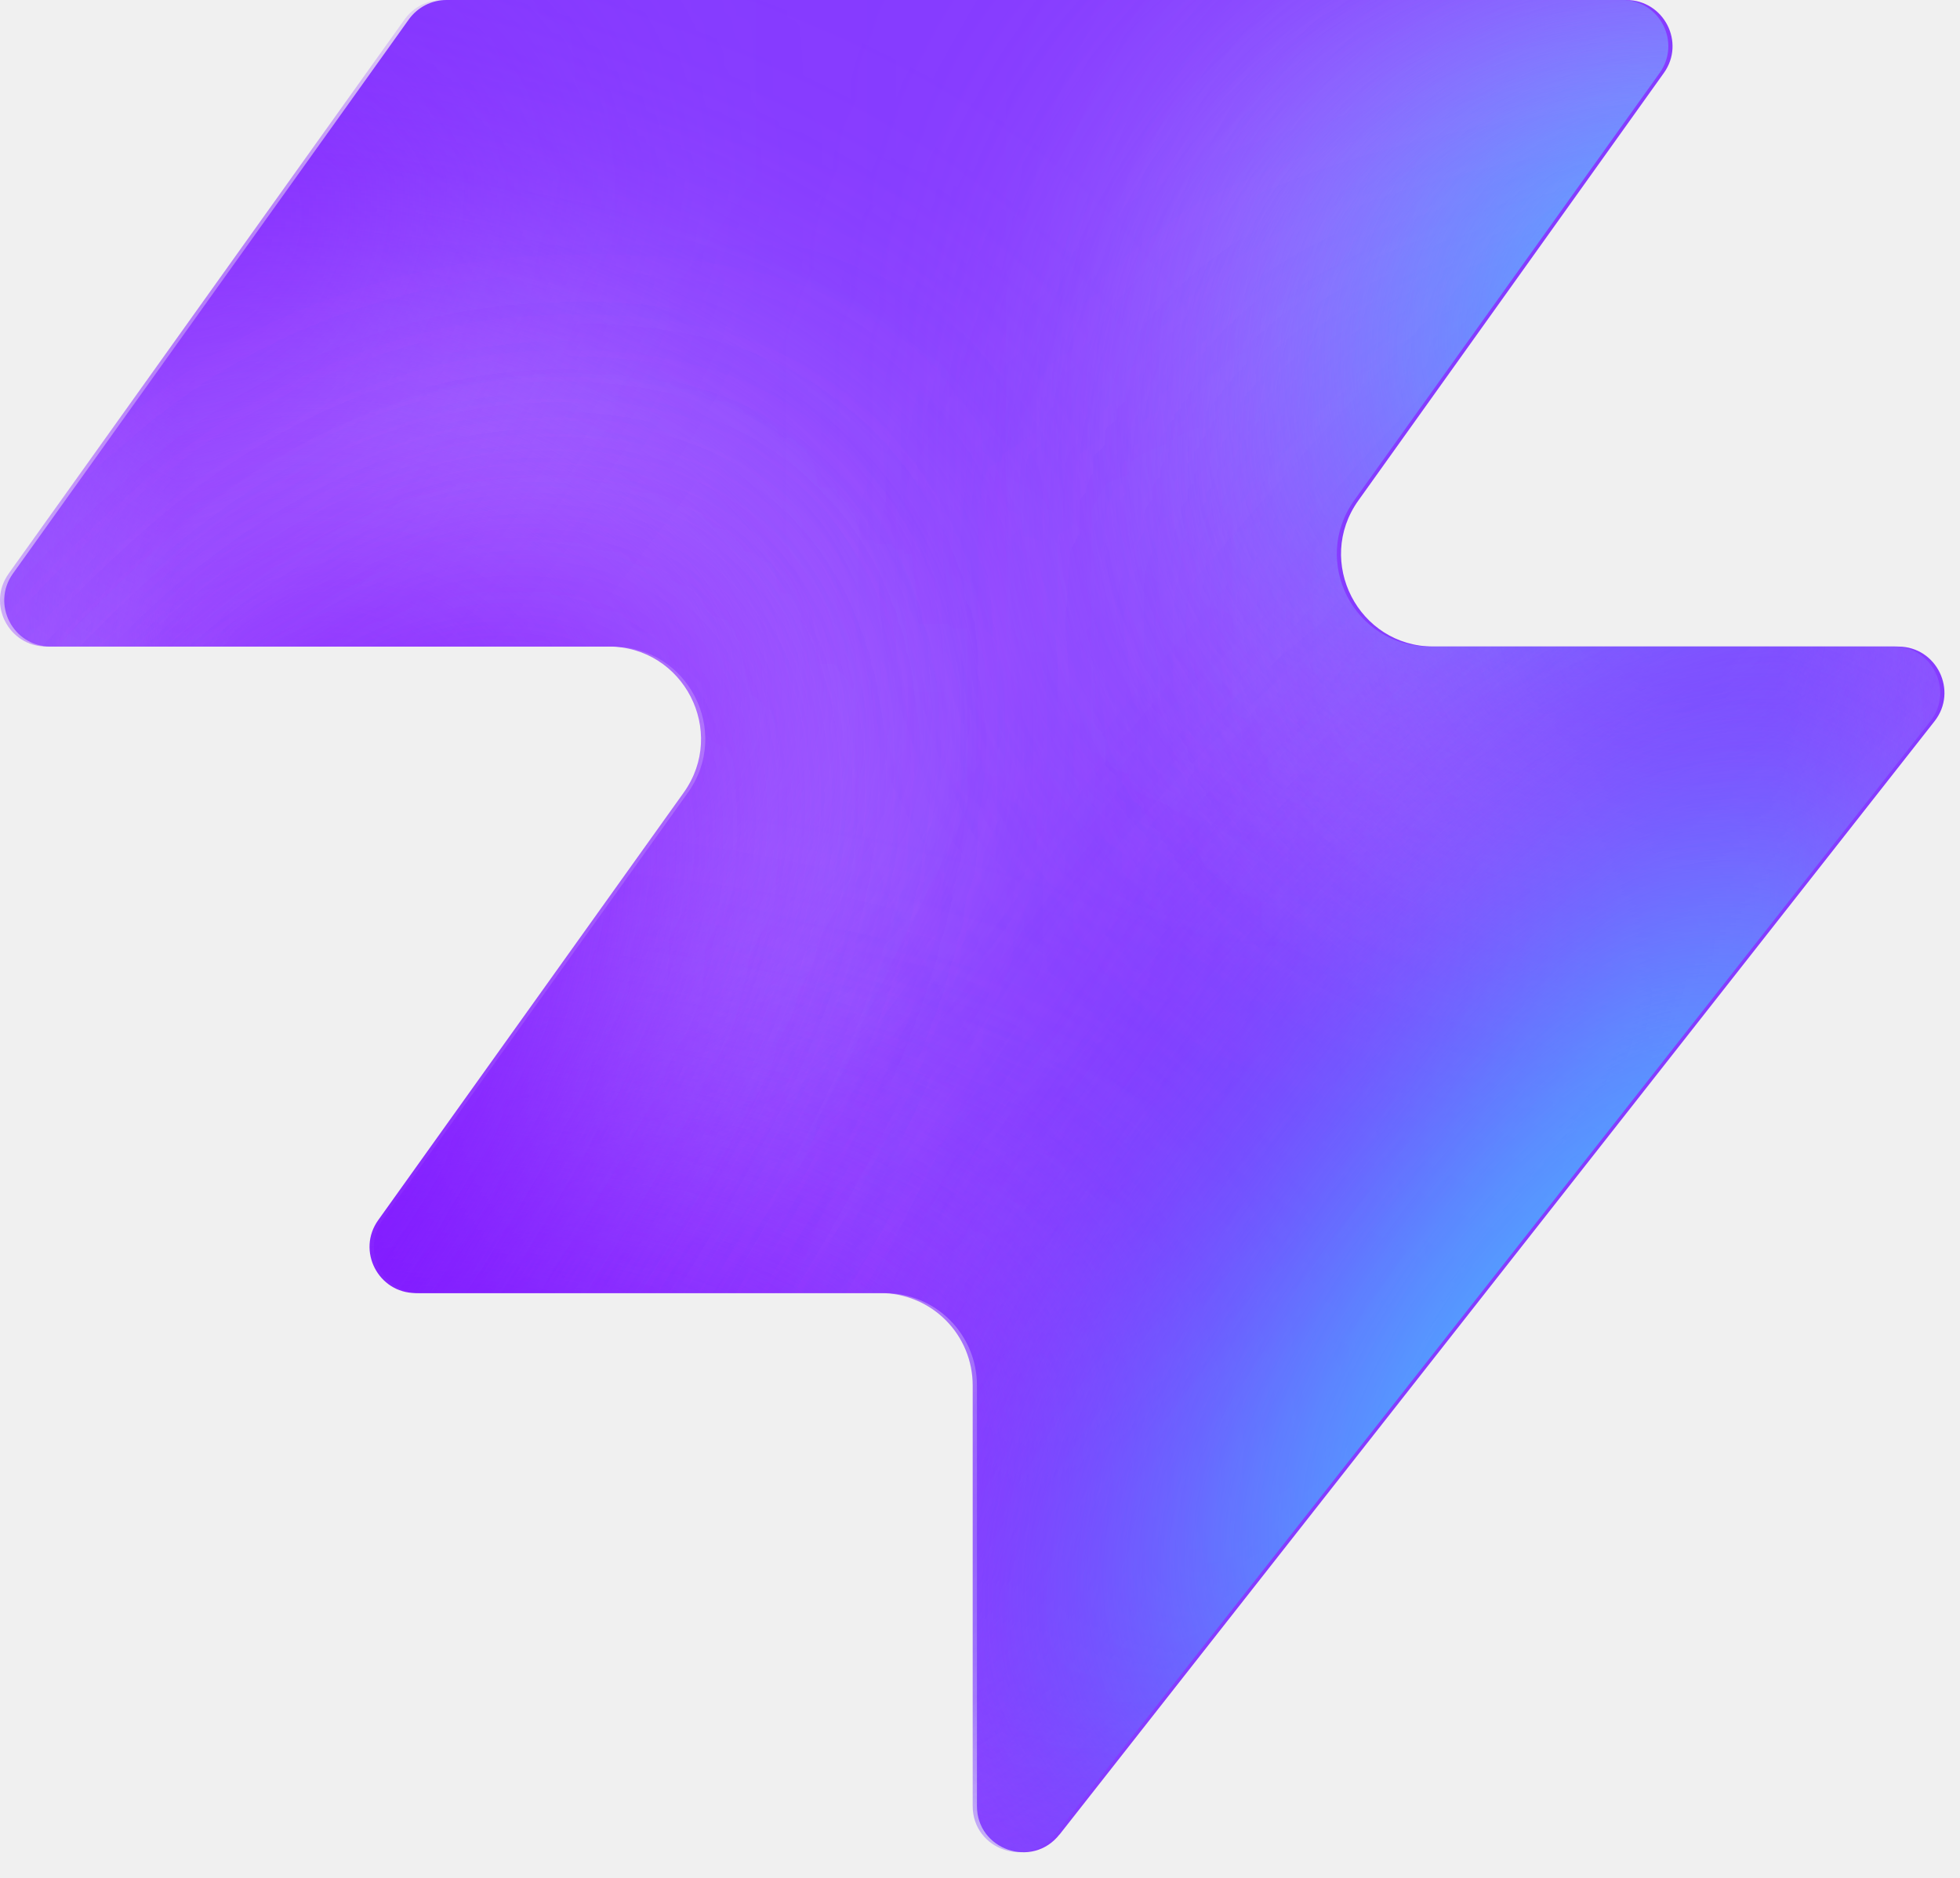
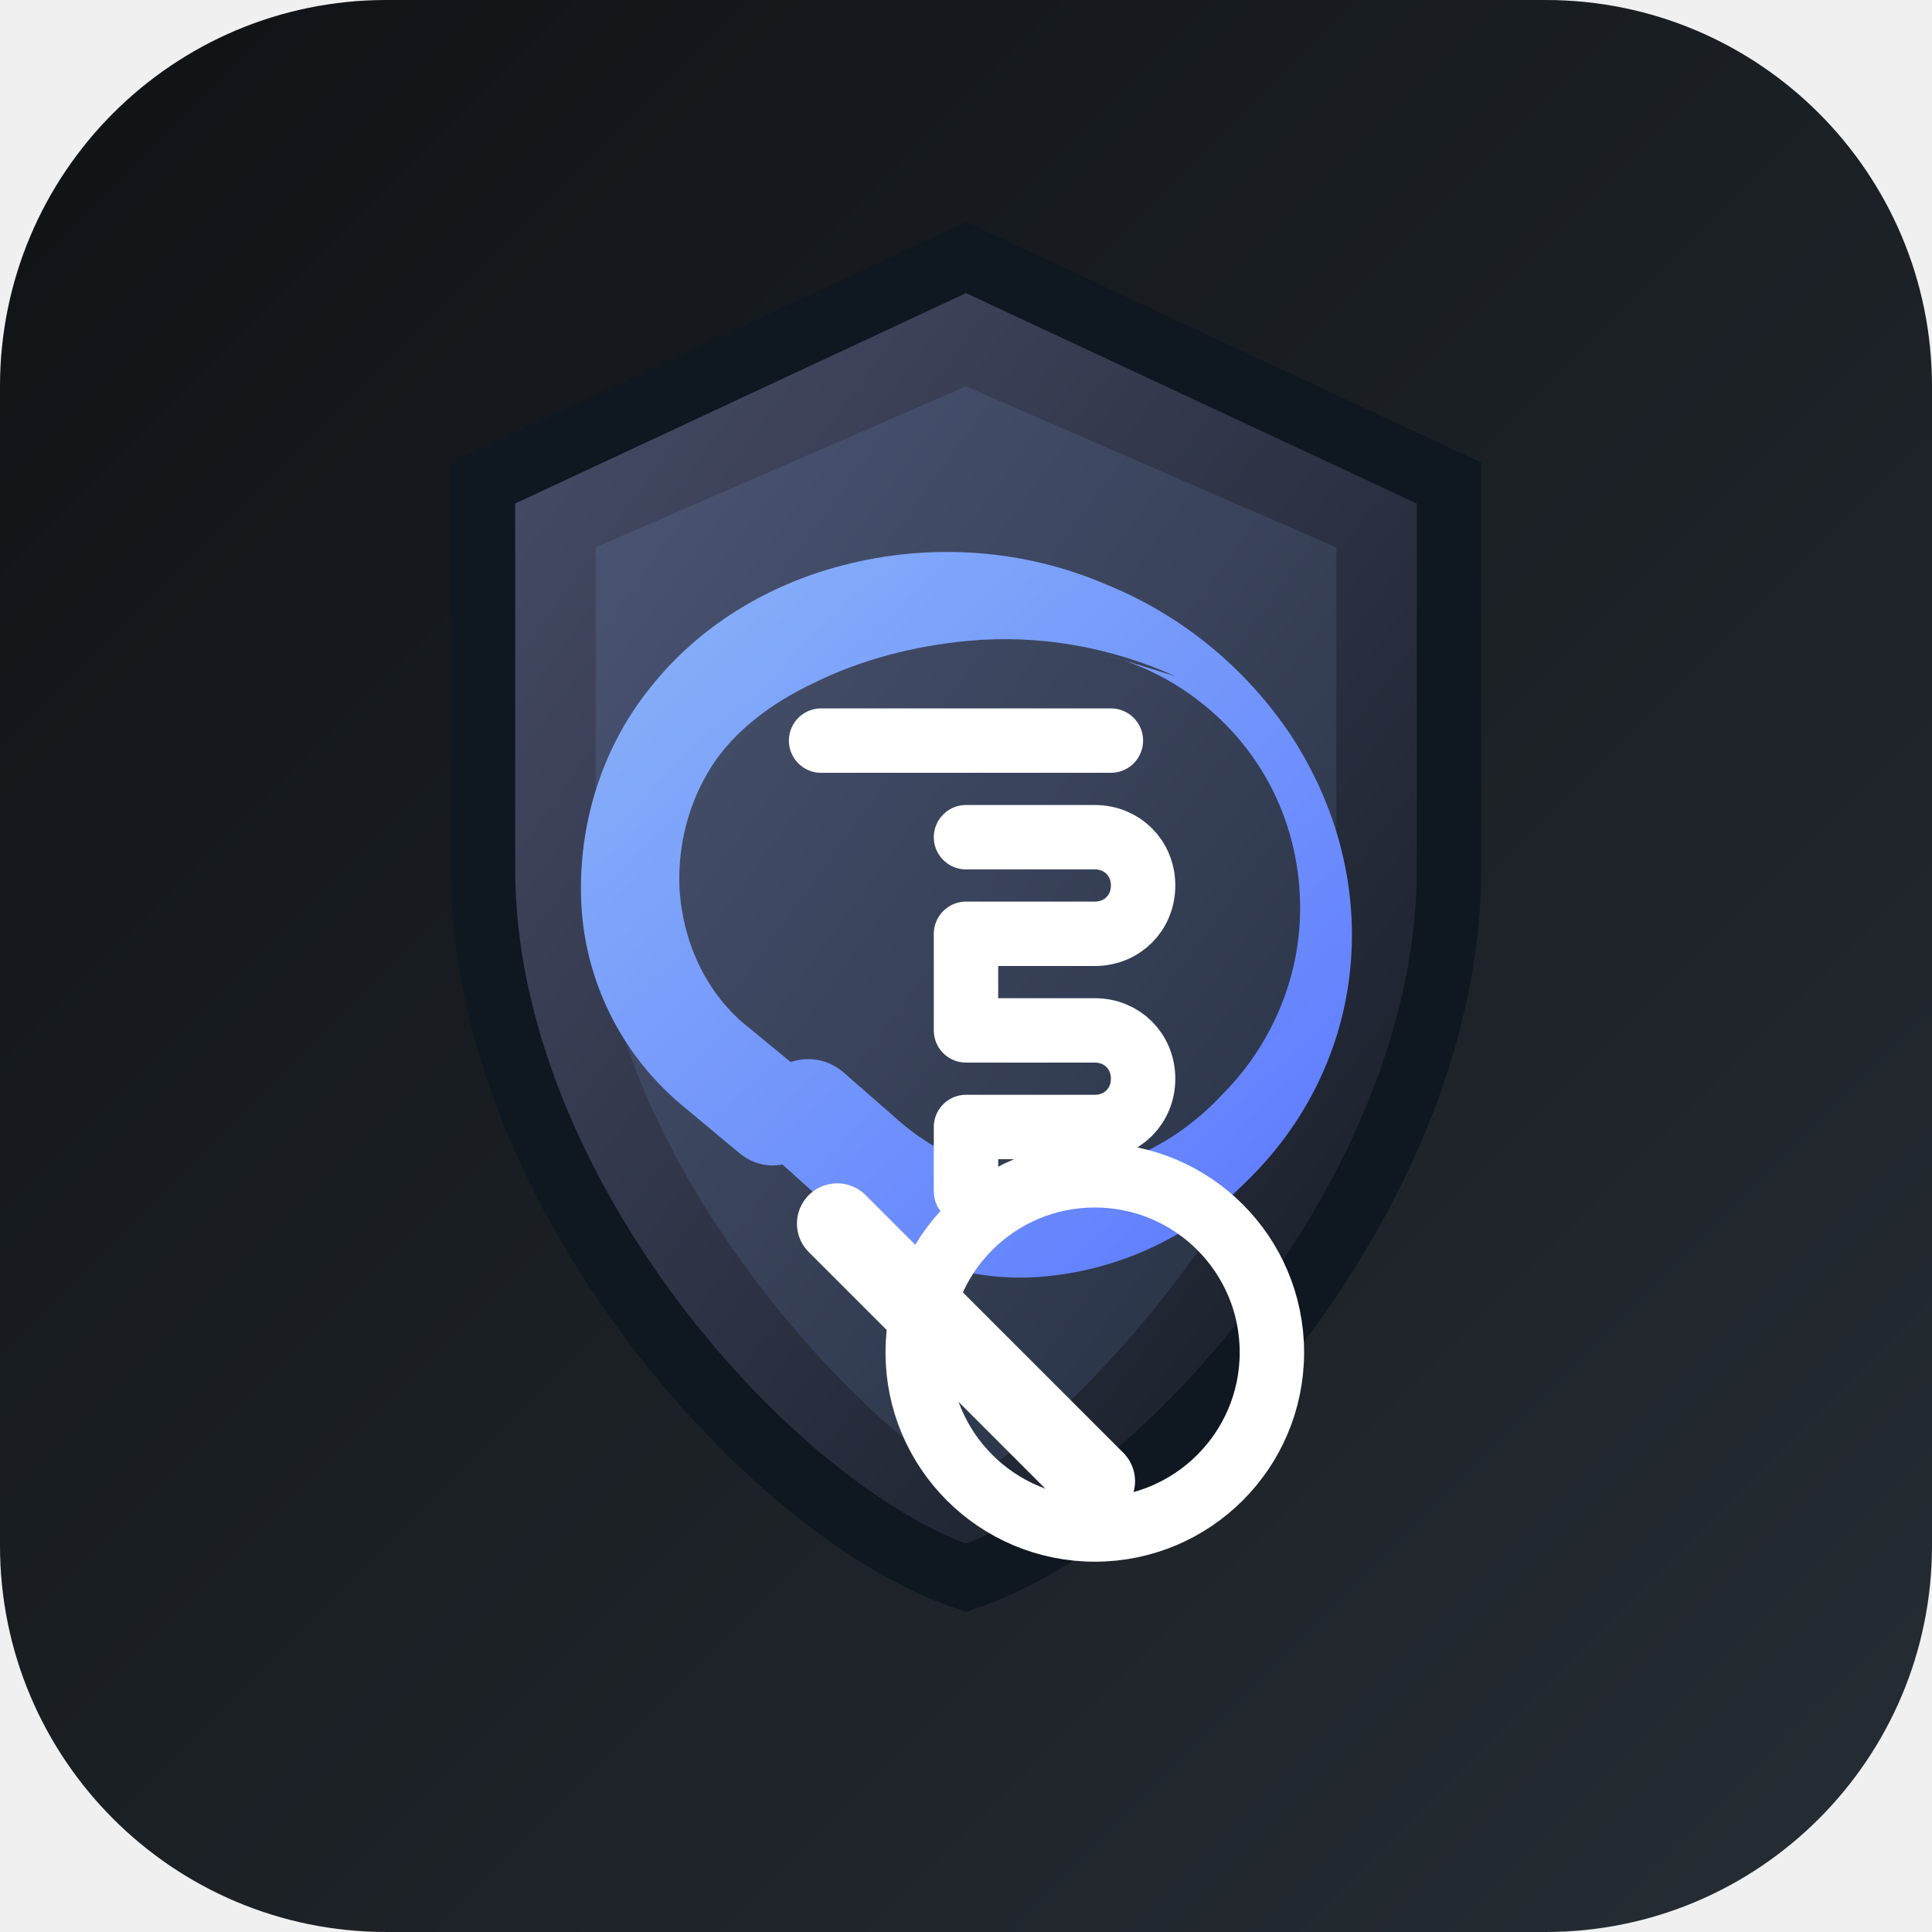
- <svg xmlns="http://www.w3.org/2000/svg" width="48" height="46" fill="none" viewBox="0 0 48 46">
-   <path fill="#863bff" d="M25.946 44.938c-.664.845-2.021.375-2.021-.698V33.937a2.26 2.26 0 0 0-2.262-2.262H10.287c-.92 0-1.456-1.04-.92-1.788l7.48-10.471c1.07-1.497 0-3.578-1.842-3.578H1.237c-.92 0-1.456-1.04-.92-1.788L10.013.474c.214-.297.556-.474.92-.474h28.894c.92 0 1.456 1.04.92 1.788l-7.48 10.471c-1.07 1.498 0 3.579 1.842 3.579h11.377c.943 0 1.473 1.088.89 1.83L25.947 44.94z" style="fill:#863bff;fill:color(display-p3 .525 .23 1);fill-opacity:1" />
-   <mask id="a" width="48" height="46" x="0" y="0" maskUnits="userSpaceOnUse" style="mask-type:alpha">
-     <path fill="#000" d="M25.842 44.938c-.664.844-2.021.375-2.021-.698V33.937a2.26 2.26 0 0 0-2.262-2.262H10.183c-.92 0-1.456-1.04-.92-1.788l7.48-10.471c1.07-1.498 0-3.579-1.842-3.579H1.133c-.92 0-1.456-1.04-.92-1.787L9.91.473c.214-.297.556-.474.92-.474h28.894c.92 0 1.456 1.04.92 1.788l-7.48 10.471c-1.07 1.498 0 3.578 1.842 3.578h11.377c.943 0 1.473 1.088.89 1.832L25.843 44.94z" style="fill:#000;fill-opacity:1" />
-   </mask>
-   <g mask="url(#a)">
-     <g filter="url(#b)">
-       <ellipse cx="5.508" cy="14.704" fill="#ede6ff" rx="5.508" ry="14.704" style="fill:#ede6ff;fill:color(display-p3 .927 .903 1);fill-opacity:1" transform="matrix(.00324 1 1 -.00324 -4.47 31.516)" />
-     </g>
-     <g filter="url(#c)">
-       <ellipse cx="10.399" cy="29.851" fill="#ede6ff" rx="10.399" ry="29.851" style="fill:#ede6ff;fill:color(display-p3 .927 .903 1);fill-opacity:1" transform="matrix(.00324 1 1 -.00324 -39.328 7.883)" />
-     </g>
-     <g filter="url(#d)">
-       <ellipse cx="5.508" cy="30.487" fill="#7e14ff" rx="5.508" ry="30.487" style="fill:#7e14ff;fill:color(display-p3 .492 .077 1);fill-opacity:1" transform="rotate(89.814 -25.913 -14.639)scale(1 -1)" />
-     </g>
-     <g filter="url(#e)">
-       <ellipse cx="5.508" cy="30.599" fill="#7e14ff" rx="5.508" ry="30.599" style="fill:#7e14ff;fill:color(display-p3 .492 .077 1);fill-opacity:1" transform="rotate(89.814 -32.644 -3.334)scale(1 -1)" />
-     </g>
-     <g filter="url(#f)">
-       <ellipse cx="5.508" cy="30.599" fill="#7e14ff" rx="5.508" ry="30.599" style="fill:#7e14ff;fill:color(display-p3 .492 .077 1);fill-opacity:1" transform="matrix(.00324 1 1 -.00324 -34.34 30.47)" />
-     </g>
-     <g filter="url(#g)">
-       <ellipse cx="14.072" cy="22.078" fill="#ede6ff" rx="14.072" ry="22.078" style="fill:#ede6ff;fill:color(display-p3 .927 .903 1);fill-opacity:1" transform="rotate(93.35 24.506 48.493)scale(-1 1)" />
-     </g>
-     <g filter="url(#h)">
-       <ellipse cx="3.47" cy="21.501" fill="#7e14ff" rx="3.47" ry="21.501" style="fill:#7e14ff;fill:color(display-p3 .492 .077 1);fill-opacity:1" transform="rotate(89.009 28.708 47.59)scale(-1 1)" />
-     </g>
-     <g filter="url(#i)">
-       <ellipse cx="3.47" cy="21.501" fill="#7e14ff" rx="3.47" ry="21.501" style="fill:#7e14ff;fill:color(display-p3 .492 .077 1);fill-opacity:1" transform="rotate(89.009 28.708 47.59)scale(-1 1)" />
-     </g>
-     <g filter="url(#j)">
-       <ellipse cx=".387" cy="8.972" fill="#7e14ff" rx="4.407" ry="29.108" style="fill:#7e14ff;fill:color(display-p3 .492 .077 1);fill-opacity:1" transform="rotate(39.51 .387 8.972)" />
-     </g>
-     <g filter="url(#k)">
-       <ellipse cx="47.523" cy="-6.092" fill="#7e14ff" rx="4.407" ry="29.108" style="fill:#7e14ff;fill:color(display-p3 .492 .077 1);fill-opacity:1" transform="rotate(37.892 47.523 -6.092)" />
-     </g>
-     <g filter="url(#l)">
-       <ellipse cx="41.412" cy="6.333" fill="#47bfff" rx="5.971" ry="9.665" style="fill:#47bfff;fill:color(display-p3 .28 .748 1);fill-opacity:1" transform="rotate(37.892 41.412 6.333)" />
-     </g>
-     <g filter="url(#m)">
-       <ellipse cx="-1.879" cy="38.332" fill="#7e14ff" rx="4.407" ry="29.108" style="fill:#7e14ff;fill:color(display-p3 .492 .077 1);fill-opacity:1" transform="rotate(37.892 -1.88 38.332)" />
-     </g>
-     <g filter="url(#n)">
-       <ellipse cx="-1.879" cy="38.332" fill="#7e14ff" rx="4.407" ry="29.108" style="fill:#7e14ff;fill:color(display-p3 .492 .077 1);fill-opacity:1" transform="rotate(37.892 -1.88 38.332)" />
-     </g>
-     <g filter="url(#o)">
-       <ellipse cx="35.651" cy="29.907" fill="#7e14ff" rx="4.407" ry="29.108" style="fill:#7e14ff;fill:color(display-p3 .492 .077 1);fill-opacity:1" transform="rotate(37.892 35.651 29.907)" />
-     </g>
-     <g filter="url(#p)">
-       <ellipse cx="38.418" cy="32.4" fill="#47bfff" rx="5.971" ry="15.297" style="fill:#47bfff;fill:color(display-p3 .28 .748 1);fill-opacity:1" transform="rotate(37.892 38.418 32.4)" />
-     </g>
-   </g>
+ <svg xmlns="http://www.w3.org/2000/svg" viewBox="0 0 120 120" fill="none">
  <defs>
-     <filter id="b" width="60.045" height="41.654" x="-19.77" y="16.149" color-interpolation-filters="sRGB" filterUnits="userSpaceOnUse">
-       <feFlood flood-opacity="0" result="BackgroundImageFix" />
-       <feBlend in="SourceGraphic" in2="BackgroundImageFix" result="shape" />
-       <feGaussianBlur result="effect1_foregroundBlur_2002_17158" stdDeviation="7.659" />
-     </filter>
-     <filter id="c" width="90.34" height="51.437" x="-54.613" y="-7.533" color-interpolation-filters="sRGB" filterUnits="userSpaceOnUse">
-       <feFlood flood-opacity="0" result="BackgroundImageFix" />
-       <feBlend in="SourceGraphic" in2="BackgroundImageFix" result="shape" />
-       <feGaussianBlur result="effect1_foregroundBlur_2002_17158" stdDeviation="7.659" />
-     </filter>
-     <filter id="d" width="79.355" height="29.4" x="-49.64" y="2.03" color-interpolation-filters="sRGB" filterUnits="userSpaceOnUse">
-       <feFlood flood-opacity="0" result="BackgroundImageFix" />
-       <feBlend in="SourceGraphic" in2="BackgroundImageFix" result="shape" />
-       <feGaussianBlur result="effect1_foregroundBlur_2002_17158" stdDeviation="4.596" />
-     </filter>
-     <filter id="e" width="79.579" height="29.4" x="-45.045" y="20.029" color-interpolation-filters="sRGB" filterUnits="userSpaceOnUse">
-       <feFlood flood-opacity="0" result="BackgroundImageFix" />
-       <feBlend in="SourceGraphic" in2="BackgroundImageFix" result="shape" />
-       <feGaussianBlur result="effect1_foregroundBlur_2002_17158" stdDeviation="4.596" />
-     </filter>
-     <filter id="f" width="79.579" height="29.4" x="-43.513" y="21.178" color-interpolation-filters="sRGB" filterUnits="userSpaceOnUse">
-       <feFlood flood-opacity="0" result="BackgroundImageFix" />
-       <feBlend in="SourceGraphic" in2="BackgroundImageFix" result="shape" />
-       <feGaussianBlur result="effect1_foregroundBlur_2002_17158" stdDeviation="4.596" />
-     </filter>
-     <filter id="g" width="74.749" height="58.852" x="15.756" y="-17.901" color-interpolation-filters="sRGB" filterUnits="userSpaceOnUse">
-       <feFlood flood-opacity="0" result="BackgroundImageFix" />
-       <feBlend in="SourceGraphic" in2="BackgroundImageFix" result="shape" />
-       <feGaussianBlur result="effect1_foregroundBlur_2002_17158" stdDeviation="7.659" />
-     </filter>
-     <filter id="h" width="61.377" height="25.362" x="23.548" y="2.284" color-interpolation-filters="sRGB" filterUnits="userSpaceOnUse">
-       <feFlood flood-opacity="0" result="BackgroundImageFix" />
-       <feBlend in="SourceGraphic" in2="BackgroundImageFix" result="shape" />
-       <feGaussianBlur result="effect1_foregroundBlur_2002_17158" stdDeviation="4.596" />
-     </filter>
-     <filter id="i" width="61.377" height="25.362" x="23.548" y="2.284" color-interpolation-filters="sRGB" filterUnits="userSpaceOnUse">
-       <feFlood flood-opacity="0" result="BackgroundImageFix" />
-       <feBlend in="SourceGraphic" in2="BackgroundImageFix" result="shape" />
-       <feGaussianBlur result="effect1_foregroundBlur_2002_17158" stdDeviation="4.596" />
-     </filter>
-     <filter id="j" width="56.045" height="63.649" x="-27.636" y="-22.853" color-interpolation-filters="sRGB" filterUnits="userSpaceOnUse">
-       <feFlood flood-opacity="0" result="BackgroundImageFix" />
-       <feBlend in="SourceGraphic" in2="BackgroundImageFix" result="shape" />
-       <feGaussianBlur result="effect1_foregroundBlur_2002_17158" stdDeviation="4.596" />
-     </filter>
-     <filter id="k" width="54.814" height="64.646" x="20.116" y="-38.415" color-interpolation-filters="sRGB" filterUnits="userSpaceOnUse">
-       <feFlood flood-opacity="0" result="BackgroundImageFix" />
-       <feBlend in="SourceGraphic" in2="BackgroundImageFix" result="shape" />
-       <feGaussianBlur result="effect1_foregroundBlur_2002_17158" stdDeviation="4.596" />
-     </filter>
-     <filter id="l" width="33.541" height="35.313" x="24.641" y="-11.323" color-interpolation-filters="sRGB" filterUnits="userSpaceOnUse">
-       <feFlood flood-opacity="0" result="BackgroundImageFix" />
-       <feBlend in="SourceGraphic" in2="BackgroundImageFix" result="shape" />
-       <feGaussianBlur result="effect1_foregroundBlur_2002_17158" stdDeviation="4.596" />
-     </filter>
-     <filter id="m" width="54.814" height="64.646" x="-29.286" y="6.009" color-interpolation-filters="sRGB" filterUnits="userSpaceOnUse">
-       <feFlood flood-opacity="0" result="BackgroundImageFix" />
-       <feBlend in="SourceGraphic" in2="BackgroundImageFix" result="shape" />
-       <feGaussianBlur result="effect1_foregroundBlur_2002_17158" stdDeviation="4.596" />
-     </filter>
-     <filter id="n" width="54.814" height="64.646" x="-29.286" y="6.009" color-interpolation-filters="sRGB" filterUnits="userSpaceOnUse">
-       <feFlood flood-opacity="0" result="BackgroundImageFix" />
-       <feBlend in="SourceGraphic" in2="BackgroundImageFix" result="shape" />
-       <feGaussianBlur result="effect1_foregroundBlur_2002_17158" stdDeviation="4.596" />
-     </filter>
-     <filter id="o" width="54.814" height="64.646" x="8.244" y="-2.416" color-interpolation-filters="sRGB" filterUnits="userSpaceOnUse">
-       <feFlood flood-opacity="0" result="BackgroundImageFix" />
-       <feBlend in="SourceGraphic" in2="BackgroundImageFix" result="shape" />
-       <feGaussianBlur result="effect1_foregroundBlur_2002_17158" stdDeviation="4.596" />
-     </filter>
-     <filter id="p" width="39.409" height="43.623" x="18.713" y="10.588" color-interpolation-filters="sRGB" filterUnits="userSpaceOnUse">
-       <feFlood flood-opacity="0" result="BackgroundImageFix" />
-       <feBlend in="SourceGraphic" in2="BackgroundImageFix" result="shape" />
-       <feGaussianBlur result="effect1_foregroundBlur_2002_17158" stdDeviation="4.596" />
-     </filter>
+     <linearGradient id="bg" x1="0" y1="0" x2="1" y2="1">
+       <stop offset="0%" stop-color="#0f1215" />
+       <stop offset="100%" stop-color="#262d34" />
+     </linearGradient>
+     <linearGradient id="shield" x1="0" y1="0" x2="1" y2="1">
+       <stop offset="0%" stop-color="#4a4f6c" />
+       <stop offset="100%" stop-color="#12181f" />
+     </linearGradient>
+     <linearGradient id="accent" x1="0" y1="0" x2="1" y2="1">
+       <stop offset="0%" stop-color="#8ab4f8" />
+       <stop offset="100%" stop-color="#5c78ff" />
+     </linearGradient>
  </defs>
+   <rect width="120" height="120" rx="24" fill="url(#bg)" />
+   <path d="M60 16L30 30v24c0 20 18 40 30 44 12-4 30-24 30-44V30L60 16Z" fill="url(#shield)" stroke="#0f1720" stroke-width="4" />
+   <path d="M60 24L37 34v20c0 18 17 35 23 38 6-3 23-20 23-38V34L60 24Z" fill="rgba(138,180,248,0.12)" />
+   <path d="M73 42c-4-1.8-8.4-2.6-12.8-2.2-3.4.3-6.8 1.2-9.6 2.6-2.6 1.2-5 3-6.4 5.2-1.4 2.2-2.1 4.8-2 7.5.2 3.6 1.8 6.8 4.4 8.8l3.4 2.8c1.4 1.1 1.6 3.1.4 4.5-1.1 1.4-3.1 1.6-4.5.4l-3.6-3c-3.8-3.2-6-7.8-6.2-12.6-.2-4.8 1.3-9.6 4.3-13.3 3-3.8 7.3-6.4 12-7.6 5.4-1.4 11.2-1 16.3 1.2 4.7 1.9 8.7 5.2 11.5 9.4 2.8 4.3 4.1 9.2 3.7 14.1-.4 5-2.6 9.7-6.2 13.3-3.5 3.6-8.1 5.8-13 6.2-4.8.4-9.8-1.4-13.8-4.9l-3-2.7c-1.4-1.3-1.5-3.4-.2-4.8 1.3-1.4 3.4-1.5 4.8-.2l3.2 2.8c2.8 2.5 6.4 3.8 10.1 3.5 3.8-.3 7.4-2.1 10.1-5 2.8-2.8 4.5-6.5 4.8-10.3.3-3.8-.7-7.6-2.9-10.7-2.2-3.1-5.4-5.3-9-6.3Z" fill="url(#accent)" />
+   <path d="M60 52h8c1.7 0 3 1.3 3 3s-1.3 3-3 3h-8v6h8c1.7 0 3 1.3 3 3s-1.3 3-3 3h-8v4" stroke="#fff" stroke-width="4" stroke-linecap="round" stroke-linejoin="round" />
+   <path d="M51 46h18" stroke="#fff" stroke-width="4" stroke-linecap="round" />
+   <path d="M52 76l16 16" stroke="#fff" stroke-width="5" stroke-linecap="round" />
+   <circle cx="68" cy="84" r="11" stroke="#fff" stroke-width="4" fill="none" />
</svg>
